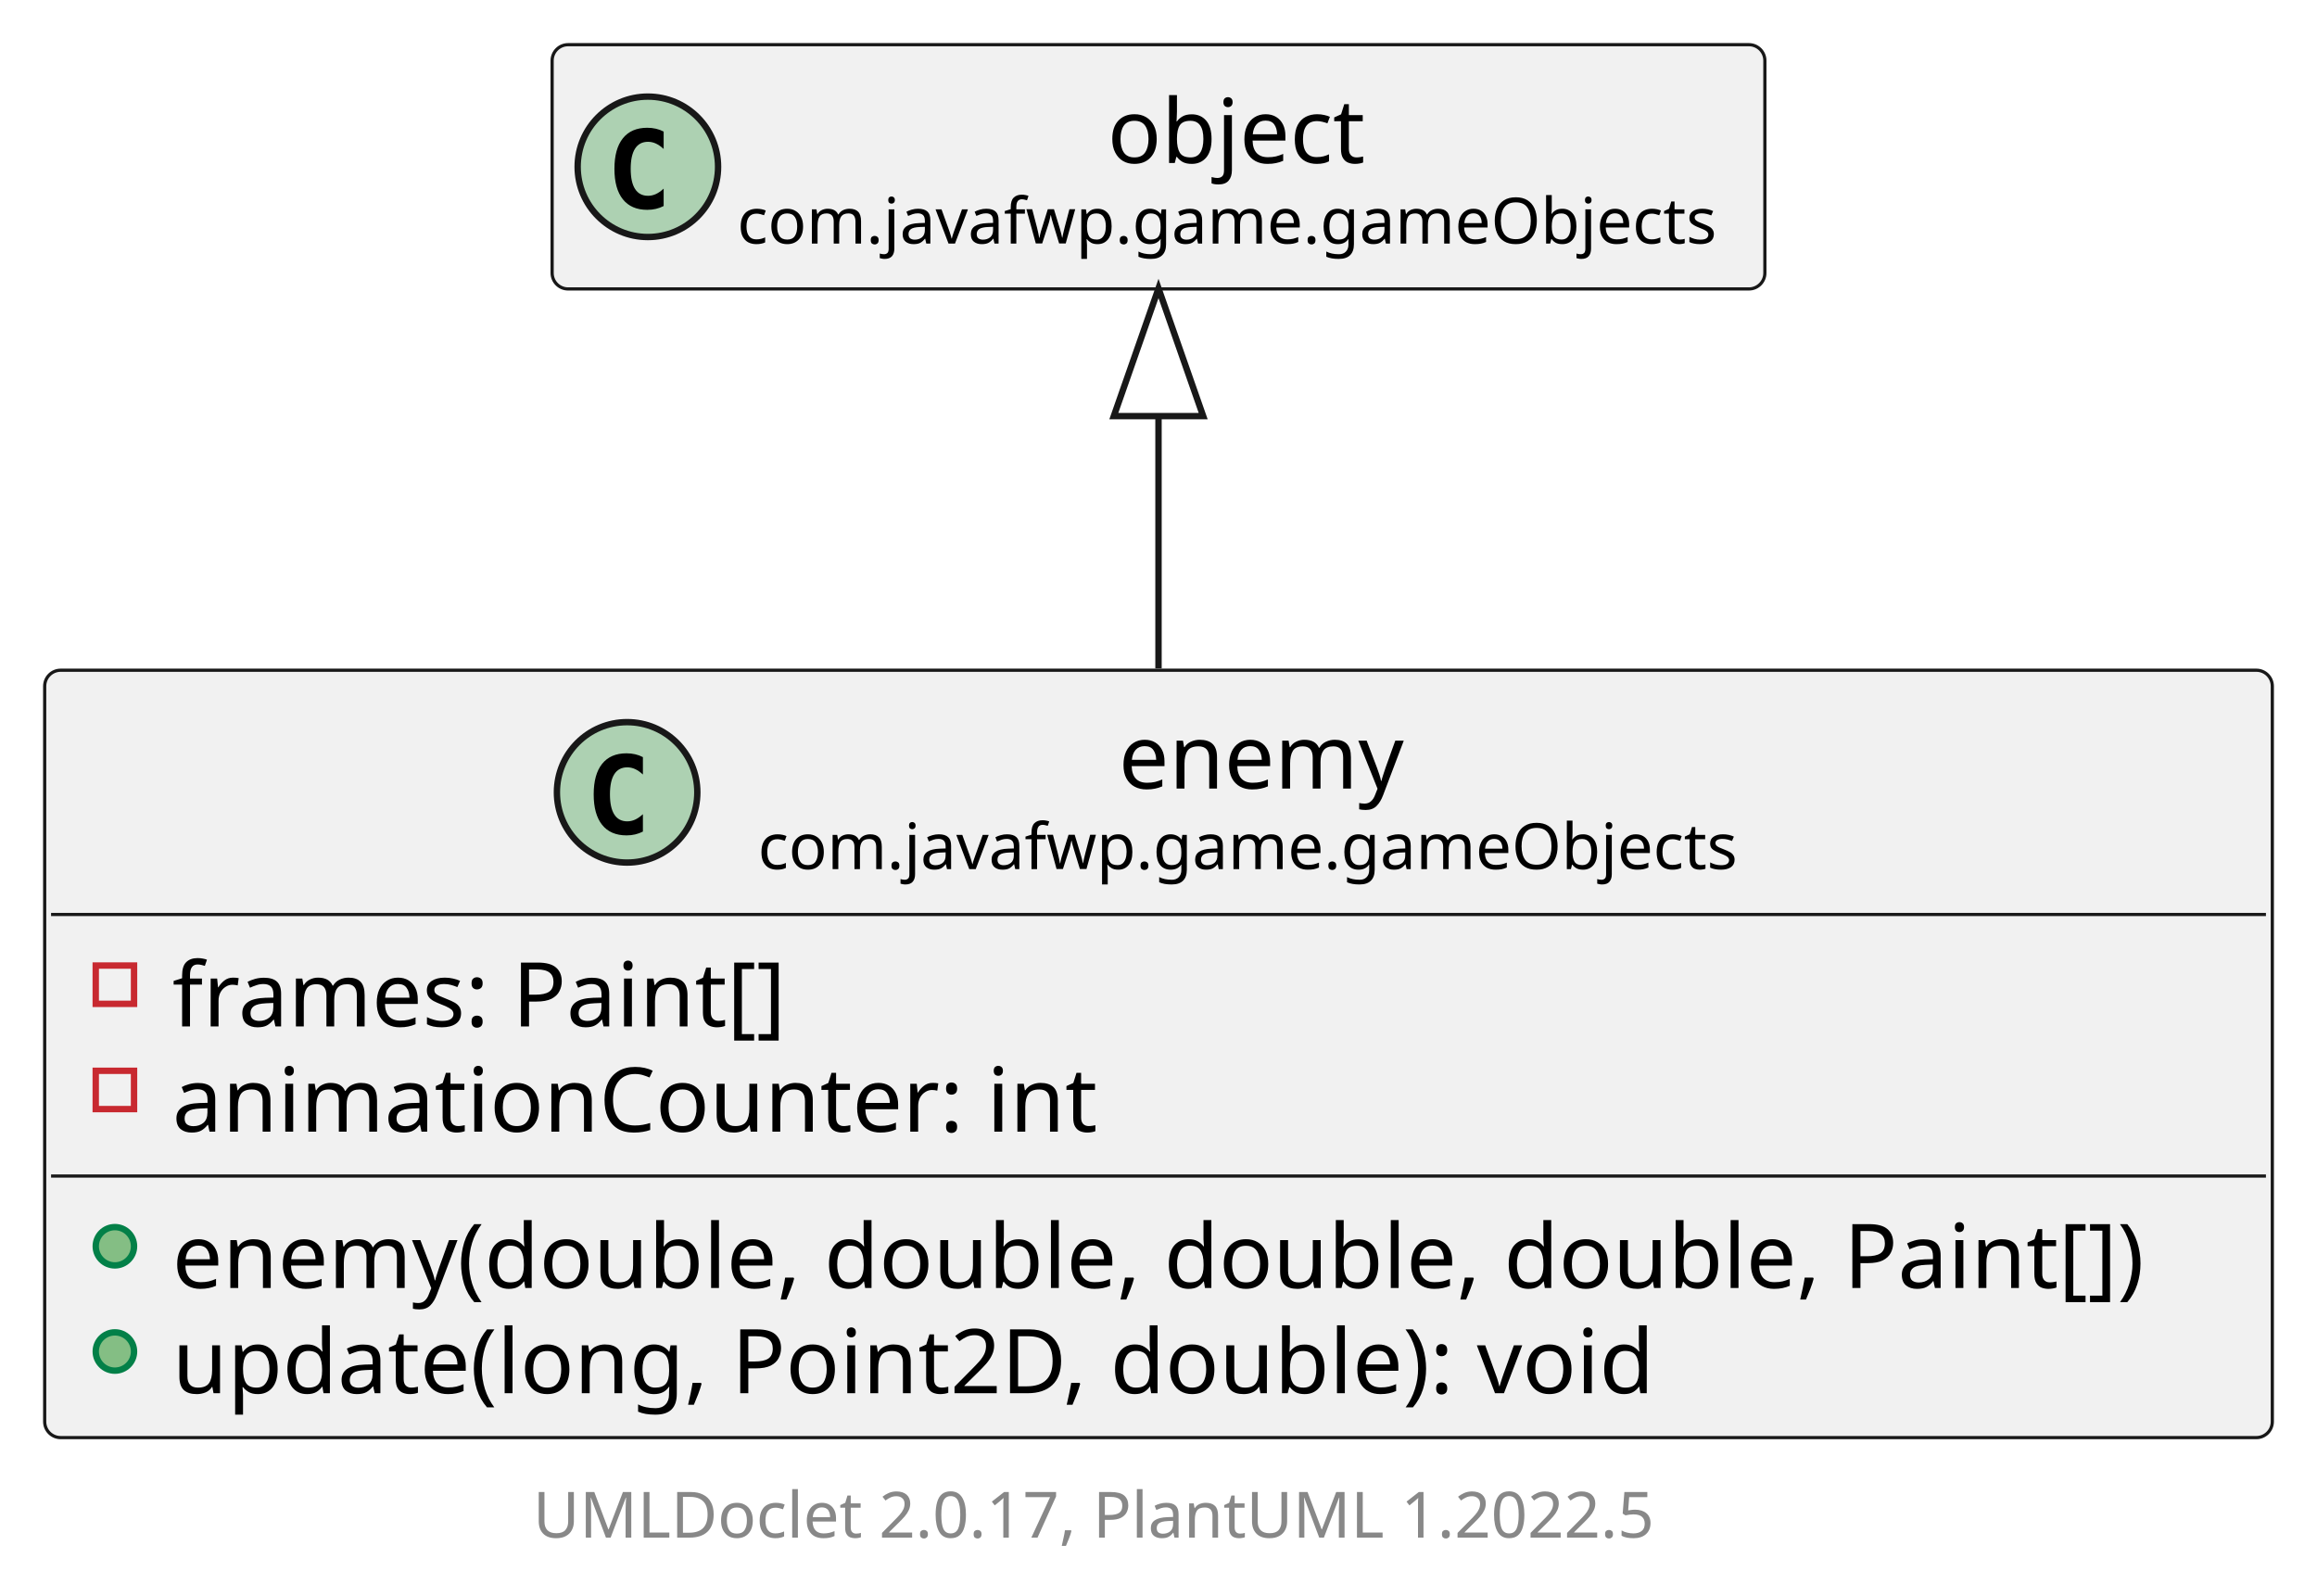
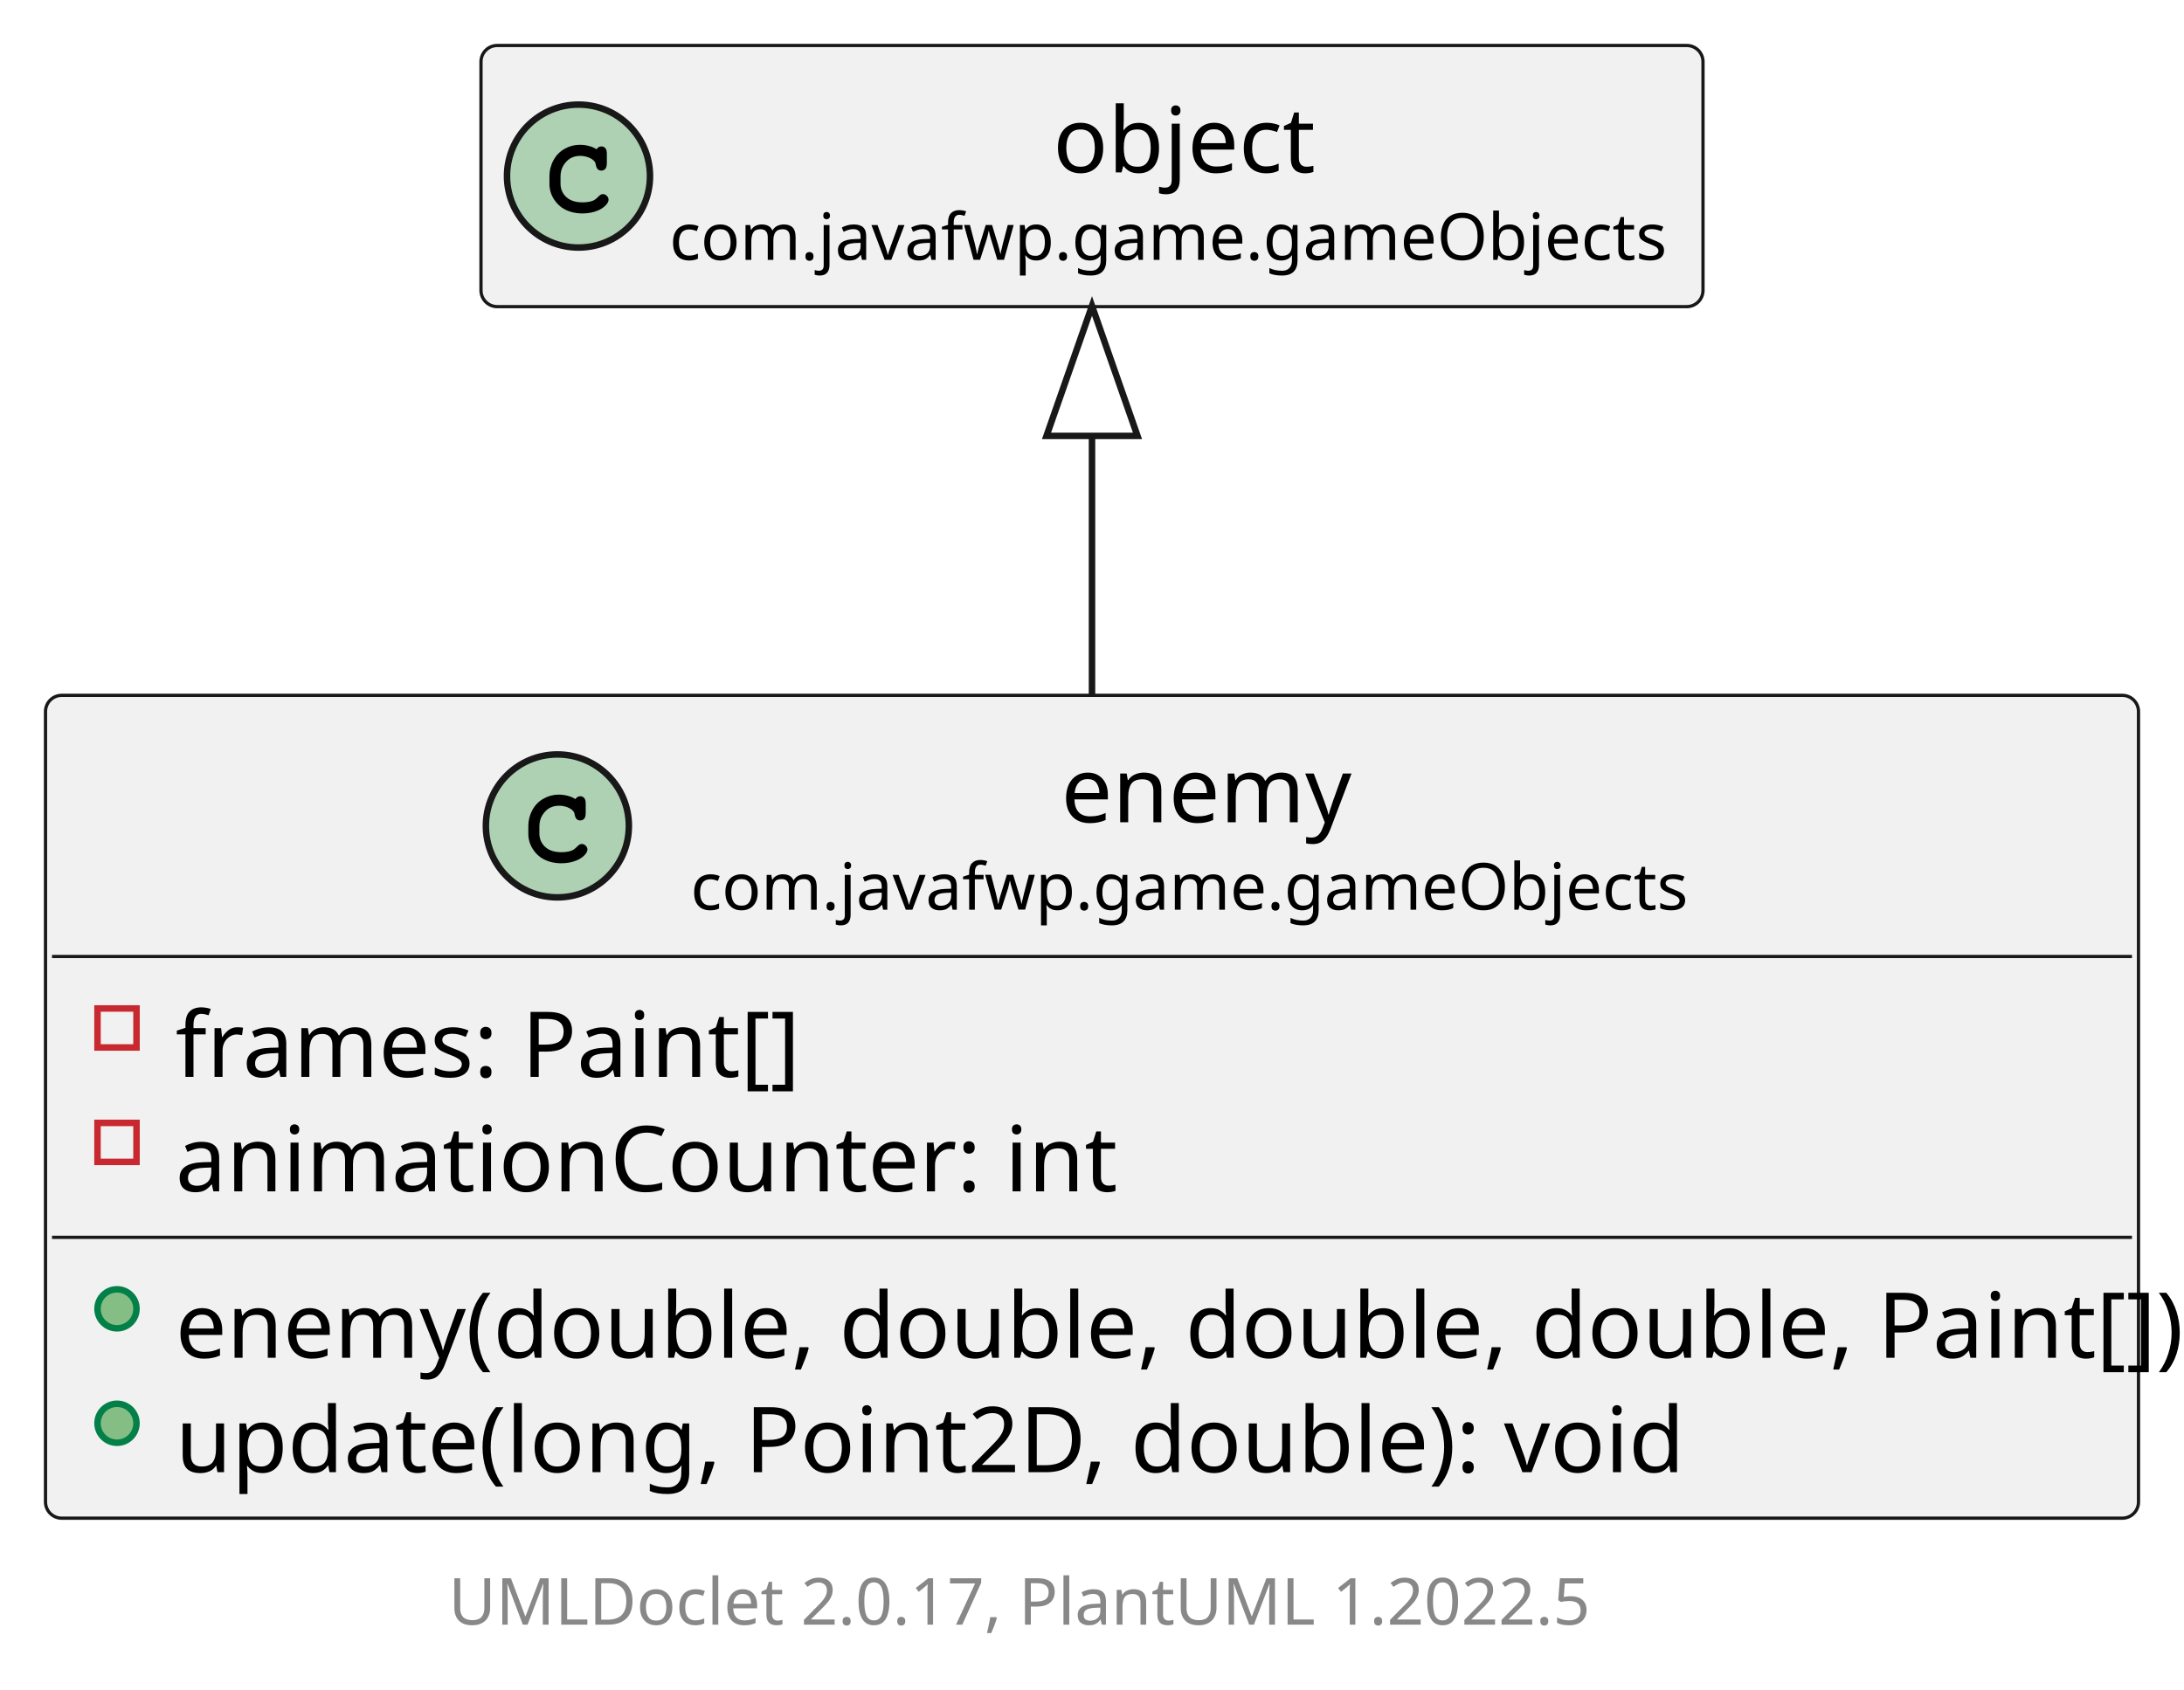
- <svg xmlns="http://www.w3.org/2000/svg" xmlns:xlink="http://www.w3.org/1999/xlink" contentStyleType="text/css" height="250px" preserveAspectRatio="none" style="width:363px;height:250px;background:#FFFFFF;" version="1.1" viewBox="0 0 363 250" width="363px" zoomAndPan="magnify">
+ <svg xmlns="http://www.w3.org/2000/svg" xmlns:xlink="http://www.w3.org/1999/xlink" contentStyleType="text/css" height="260px" preserveAspectRatio="none" style="width:336px;height:260px;background:#FFFFFF;" version="1.1" viewBox="0 0 336 260" width="336px" zoomAndPan="magnify">
  <defs />
  <g>
    <a href="enemy.html" target="_top" title="enemy.html" xlink:actuate="onRequest" xlink:href="enemy.html" xlink:show="new" xlink:title="enemy.html" xlink:type="simple">
      <g id="elem_com.javafwp.game.gameObjects.enemy">
-         <rect codeLine="5" fill="#F1F1F1" height="120.219" id="com.javafwp.game.gameObjects.enemy" rx="2.5" ry="2.5" style="stroke:#181818;stroke-width:0.5;" width="349" x="7" y="105" />
-         <ellipse cx="98.25" cy="124.133" fill="#ADD1B2" rx="11" ry="11" style="stroke:#181818;stroke-width:1.0;" />
-         <path d="M100.723,130.276 Q100.142,130.575 99.503,130.724 Q98.864,130.874 98.158,130.874 Q95.651,130.874 94.332,129.222 Q93.012,127.57 93.012,124.449 Q93.012,121.319 94.332,119.668 Q95.651,118.016 98.158,118.016 Q98.864,118.016 99.511,118.165 Q100.159,118.314 100.723,118.613 L100.723,121.336 Q100.092,120.755 99.499,120.485 Q98.905,120.215 98.274,120.215 Q96.93,120.215 96.245,121.282 Q95.56,122.349 95.56,124.449 Q95.56,126.54 96.245,127.607 Q96.93,128.674 98.274,128.674 Q98.905,128.674 99.499,128.404 Q100.092,128.134 100.723,127.553 Z " fill="#000000" />
-         <text fill="#000000" font-family="sans-serif" font-size="14" lengthAdjust="spacing" textLength="45" x="175.25" y="123.535">enemy</text>
-         <text fill="#000000" font-family="sans-serif" font-size="10" lengthAdjust="spacing" textLength="158" x="118.75" y="136.156">com.javafwp.game.gameObjects</text>
-         <line style="stroke:#181818;stroke-width:0.5;" x1="8" x2="355" y1="143.266" y2="143.266" />
-         <rect fill="none" height="6" style="stroke:#C82930;stroke-width:1.0;" width="6" x="15" y="151.266" />
-         <text fill="#000000" font-family="sans-serif" font-size="14" lengthAdjust="spacing" textLength="99" x="27" y="160.801">frames: Paint[]</text>
-         <rect fill="none" height="6" style="stroke:#C82930;stroke-width:1.0;" width="6" x="15" y="167.754" />
-         <text fill="#000000" font-family="sans-serif" font-size="14" lengthAdjust="spacing" textLength="151" x="27" y="177.289">animationCounter: int</text>
-         <line style="stroke:#181818;stroke-width:0.5;" x1="8" x2="355" y1="184.242" y2="184.242" />
-         <ellipse cx="18" cy="195.242" fill="#84BE84" rx="3" ry="3" style="stroke:#038048;stroke-width:1.0;" />
-         <text fill="#000000" font-family="sans-serif" font-size="14" lengthAdjust="spacing" textLength="323" x="27" y="201.777">enemy(double, double, double, double, Paint[])</text>
-         <ellipse cx="18" cy="211.731" fill="#84BE84" rx="3" ry="3" style="stroke:#038048;stroke-width:1.0;" />
-         <text fill="#000000" font-family="sans-serif" font-size="14" lengthAdjust="spacing" textLength="244" x="27" y="218.266">update(long, Point2D, double): void</text>
+         <rect codeLine="5" fill="#F1F1F1" height="126.625" id="com.javafwp.game.gameObjects.enemy" rx="2.5" ry="2.5" style="stroke:#181818;stroke-width:0.5;" width="322" x="7" y="107" />
+         <ellipse cx="85.75" cy="127.094" fill="#ADD1B2" rx="11" ry="11" style="stroke:#181818;stroke-width:1.0;" />
+         <path d="M88.516,122.969 Q88.672,122.75 88.859,122.641 Q89.047,122.531 89.266,122.531 Q89.641,122.531 89.875,122.797 Q90.109,123.047 90.109,123.656 L90.109,125.109 Q90.109,125.719 89.875,125.984 Q89.641,126.25 89.266,126.25 Q88.922,126.25 88.719,126.047 Q88.516,125.859 88.406,125.344 Q88.359,124.984 88.172,124.797 Q87.844,124.422 87.234,124.203 Q86.625,123.984 86,123.984 Q85.234,123.984 84.594,124.312 Q83.969,124.641 83.469,125.391 Q82.984,126.141 82.984,127.172 L82.984,128.266 Q82.984,129.5 83.875,130.328 Q84.766,131.141 86.359,131.141 Q87.297,131.141 87.953,130.891 Q88.344,130.734 88.766,130.297 Q89.031,130.031 89.172,129.953 Q89.328,129.875 89.531,129.875 Q89.859,129.875 90.109,130.141 Q90.375,130.391 90.375,130.734 Q90.375,131.078 90.031,131.484 Q89.531,132.062 88.734,132.391 Q87.656,132.844 86.359,132.844 Q84.844,132.844 83.641,132.219 Q82.656,131.719 81.969,130.656 Q81.281,129.578 81.281,128.297 L81.281,127.141 Q81.281,125.812 81.891,124.672 Q82.516,123.516 83.609,122.906 Q84.703,122.281 85.938,122.281 Q86.672,122.281 87.312,122.453 Q87.969,122.609 88.516,122.969 Z " fill="#000000" />
+         <text fill="#000000" font-family="sans-serif" font-size="14" lengthAdjust="spacing" textLength="42" x="163.25" y="126.533">enemy</text>
+         <text fill="#000000" font-family="sans-serif" font-size="10" lengthAdjust="spacing" textLength="156" x="106.25" y="139.99">com.javafwp.game.gameObjects</text>
+         <line style="stroke:#181818;stroke-width:0.5;" x1="8" x2="328" y1="147.188" y2="147.188" />
+         <rect fill="none" height="6" style="stroke:#C82930;stroke-width:1.0;" width="6" x="15" y="155.188" />
+         <text fill="#000000" font-family="sans-serif" font-size="14" lengthAdjust="spacing" textLength="91" x="27" y="165.721">frames: Paint[]</text>
+         <rect fill="none" height="6" style="stroke:#C82930;stroke-width:1.0;" width="6" x="15" y="172.797" />
+         <text fill="#000000" font-family="sans-serif" font-size="14" lengthAdjust="spacing" textLength="135" x="27" y="183.33">animationCounter: int</text>
+         <line style="stroke:#181818;stroke-width:0.5;" x1="8" x2="328" y1="190.406" y2="190.406" />
+         <ellipse cx="18" cy="201.406" fill="#84BE84" rx="3" ry="3" style="stroke:#038048;stroke-width:1.0;" />
+         <text fill="#000000" font-family="sans-serif" font-size="14" lengthAdjust="spacing" textLength="296" x="27" y="208.94">enemy(double, double, double, double, Paint[])</text>
+         <ellipse cx="18" cy="219.016" fill="#84BE84" rx="3" ry="3" style="stroke:#038048;stroke-width:1.0;" />
+         <text fill="#000000" font-family="sans-serif" font-size="14" lengthAdjust="spacing" textLength="224" x="27" y="226.549">update(long, Point2D, double): void</text>
      </g>
    </a>
    <a href="object.html" target="_top" title="object.html" xlink:actuate="onRequest" xlink:href="object.html" xlink:show="new" xlink:title="object.html" xlink:type="simple">
      <g id="elem_com.javafwp.game.gameObjects.object">
-         <rect codeLine="12" fill="#F1F1F1" height="38.266" id="com.javafwp.game.gameObjects.object" rx="2.5" ry="2.5" style="stroke:#181818;stroke-width:0.5;" width="190" x="86.5" y="7" />
-         <ellipse cx="101.5" cy="26.133" fill="#ADD1B2" rx="11" ry="11" style="stroke:#181818;stroke-width:1.0;" />
-         <path d="M103.973,32.276 Q103.392,32.575 102.753,32.724 Q102.114,32.873 101.408,32.873 Q98.901,32.873 97.582,31.222 Q96.262,29.57 96.262,26.449 Q96.262,23.319 97.582,21.668 Q98.901,20.016 101.408,20.016 Q102.114,20.016 102.761,20.165 Q103.409,20.314 103.973,20.613 L103.973,23.336 Q103.342,22.755 102.749,22.485 Q102.155,22.215 101.524,22.215 Q100.18,22.215 99.495,23.282 Q98.81,24.349 98.81,26.449 Q98.81,28.541 99.495,29.607 Q100.18,30.674 101.524,30.674 Q102.155,30.674 102.749,30.404 Q103.342,30.134 103.973,29.553 Z " fill="#000000" />
-         <text fill="#000000" font-family="sans-serif" font-size="14" lengthAdjust="spacing" textLength="42" x="173.5" y="25.535">object</text>
-         <text fill="#000000" font-family="sans-serif" font-size="10" lengthAdjust="spacing" textLength="158" x="115.5" y="38.156">com.javafwp.game.gameObjects</text>
+         <rect codeLine="12" fill="#F1F1F1" height="40.188" id="com.javafwp.game.gameObjects.object" rx="2.5" ry="2.5" style="stroke:#181818;stroke-width:0.5;" width="188" x="74" y="7" />
+         <ellipse cx="89" cy="27.094" fill="#ADD1B2" rx="11" ry="11" style="stroke:#181818;stroke-width:1.0;" />
+         <path d="M91.766,22.969 Q91.922,22.75 92.109,22.641 Q92.297,22.531 92.516,22.531 Q92.891,22.531 93.125,22.797 Q93.359,23.047 93.359,23.656 L93.359,25.109 Q93.359,25.719 93.125,25.984 Q92.891,26.25 92.516,26.25 Q92.172,26.25 91.969,26.047 Q91.766,25.859 91.656,25.344 Q91.609,24.984 91.422,24.797 Q91.094,24.422 90.484,24.203 Q89.875,23.984 89.25,23.984 Q88.484,23.984 87.844,24.312 Q87.219,24.641 86.719,25.391 Q86.234,26.141 86.234,27.172 L86.234,28.266 Q86.234,29.5 87.125,30.328 Q88.016,31.141 89.609,31.141 Q90.547,31.141 91.203,30.891 Q91.594,30.734 92.016,30.297 Q92.281,30.031 92.422,29.953 Q92.578,29.875 92.781,29.875 Q93.109,29.875 93.359,30.141 Q93.625,30.391 93.625,30.734 Q93.625,31.078 93.281,31.484 Q92.781,32.062 91.984,32.391 Q90.906,32.844 89.609,32.844 Q88.094,32.844 86.891,32.219 Q85.906,31.719 85.219,30.656 Q84.531,29.578 84.531,28.297 L84.531,27.141 Q84.531,25.812 85.141,24.672 Q85.766,23.516 86.859,22.906 Q87.953,22.281 89.188,22.281 Q89.922,22.281 90.562,22.453 Q91.219,22.609 91.766,22.969 Z " fill="#000000" />
+         <text fill="#000000" font-family="sans-serif" font-size="14" lengthAdjust="spacing" textLength="38" x="162" y="26.533">object</text>
+         <text fill="#000000" font-family="sans-serif" font-size="10" lengthAdjust="spacing" textLength="156" x="103" y="39.99">com.javafwp.game.gameObjects</text>
      </g>
    </a>
    <g id="link_com.javafwp.game.gameObjects.object_com.javafwp.game.gameObjects.enemy">
-       <path codeLine="14" d="M181.5,65.53 C181.5,77.7 181.5,91.44 181.5,104.71 " fill="none" id="com.javafwp.game.gameObjects.object-backto-com.javafwp.game.gameObjects.enemy" style="stroke:#181818;stroke-width:1.0;" />
-       <polygon fill="none" points="174.5,65.19,181.5,45.19,188.5,65.19,174.5,65.19" style="stroke:#181818;stroke-width:1.0;" />
+       <path codeLine="14" d="M168,67.1 C168,79.43 168,93.38 168,106.92 " fill="none" id="com.javafwp.game.gameObjects.object-backto-com.javafwp.game.gameObjects.enemy" style="stroke:#181818;stroke-width:1.0;" />
+       <polygon fill="none" points="161,67.08,168,47.08,175,67.08,161,67.08" style="stroke:#181818;stroke-width:1.0;" />
    </g>
-     <rect height="11.777" style="stroke:#00000000;stroke-width:1.0;fill:none;" width="182" x="83.5" y="231.219" />
-     <text fill="#888888" font-family="sans-serif" font-size="10" lengthAdjust="spacing" textLength="182" x="83.5" y="240.887">UMLDoclet 2.0.17, PlantUML 1.2022.5</text>
+     <rect height="12.578" style="stroke:#00000000;stroke-width:1.0;fill:none;" width="184" x="69" y="239.625" />
+     <text fill="#888888" font-family="sans-serif" font-size="10" lengthAdjust="spacing" textLength="184" x="69" y="250.006">UMLDoclet 2.0.17, PlantUML 1.2022.5</text>
  </g>
</svg>
